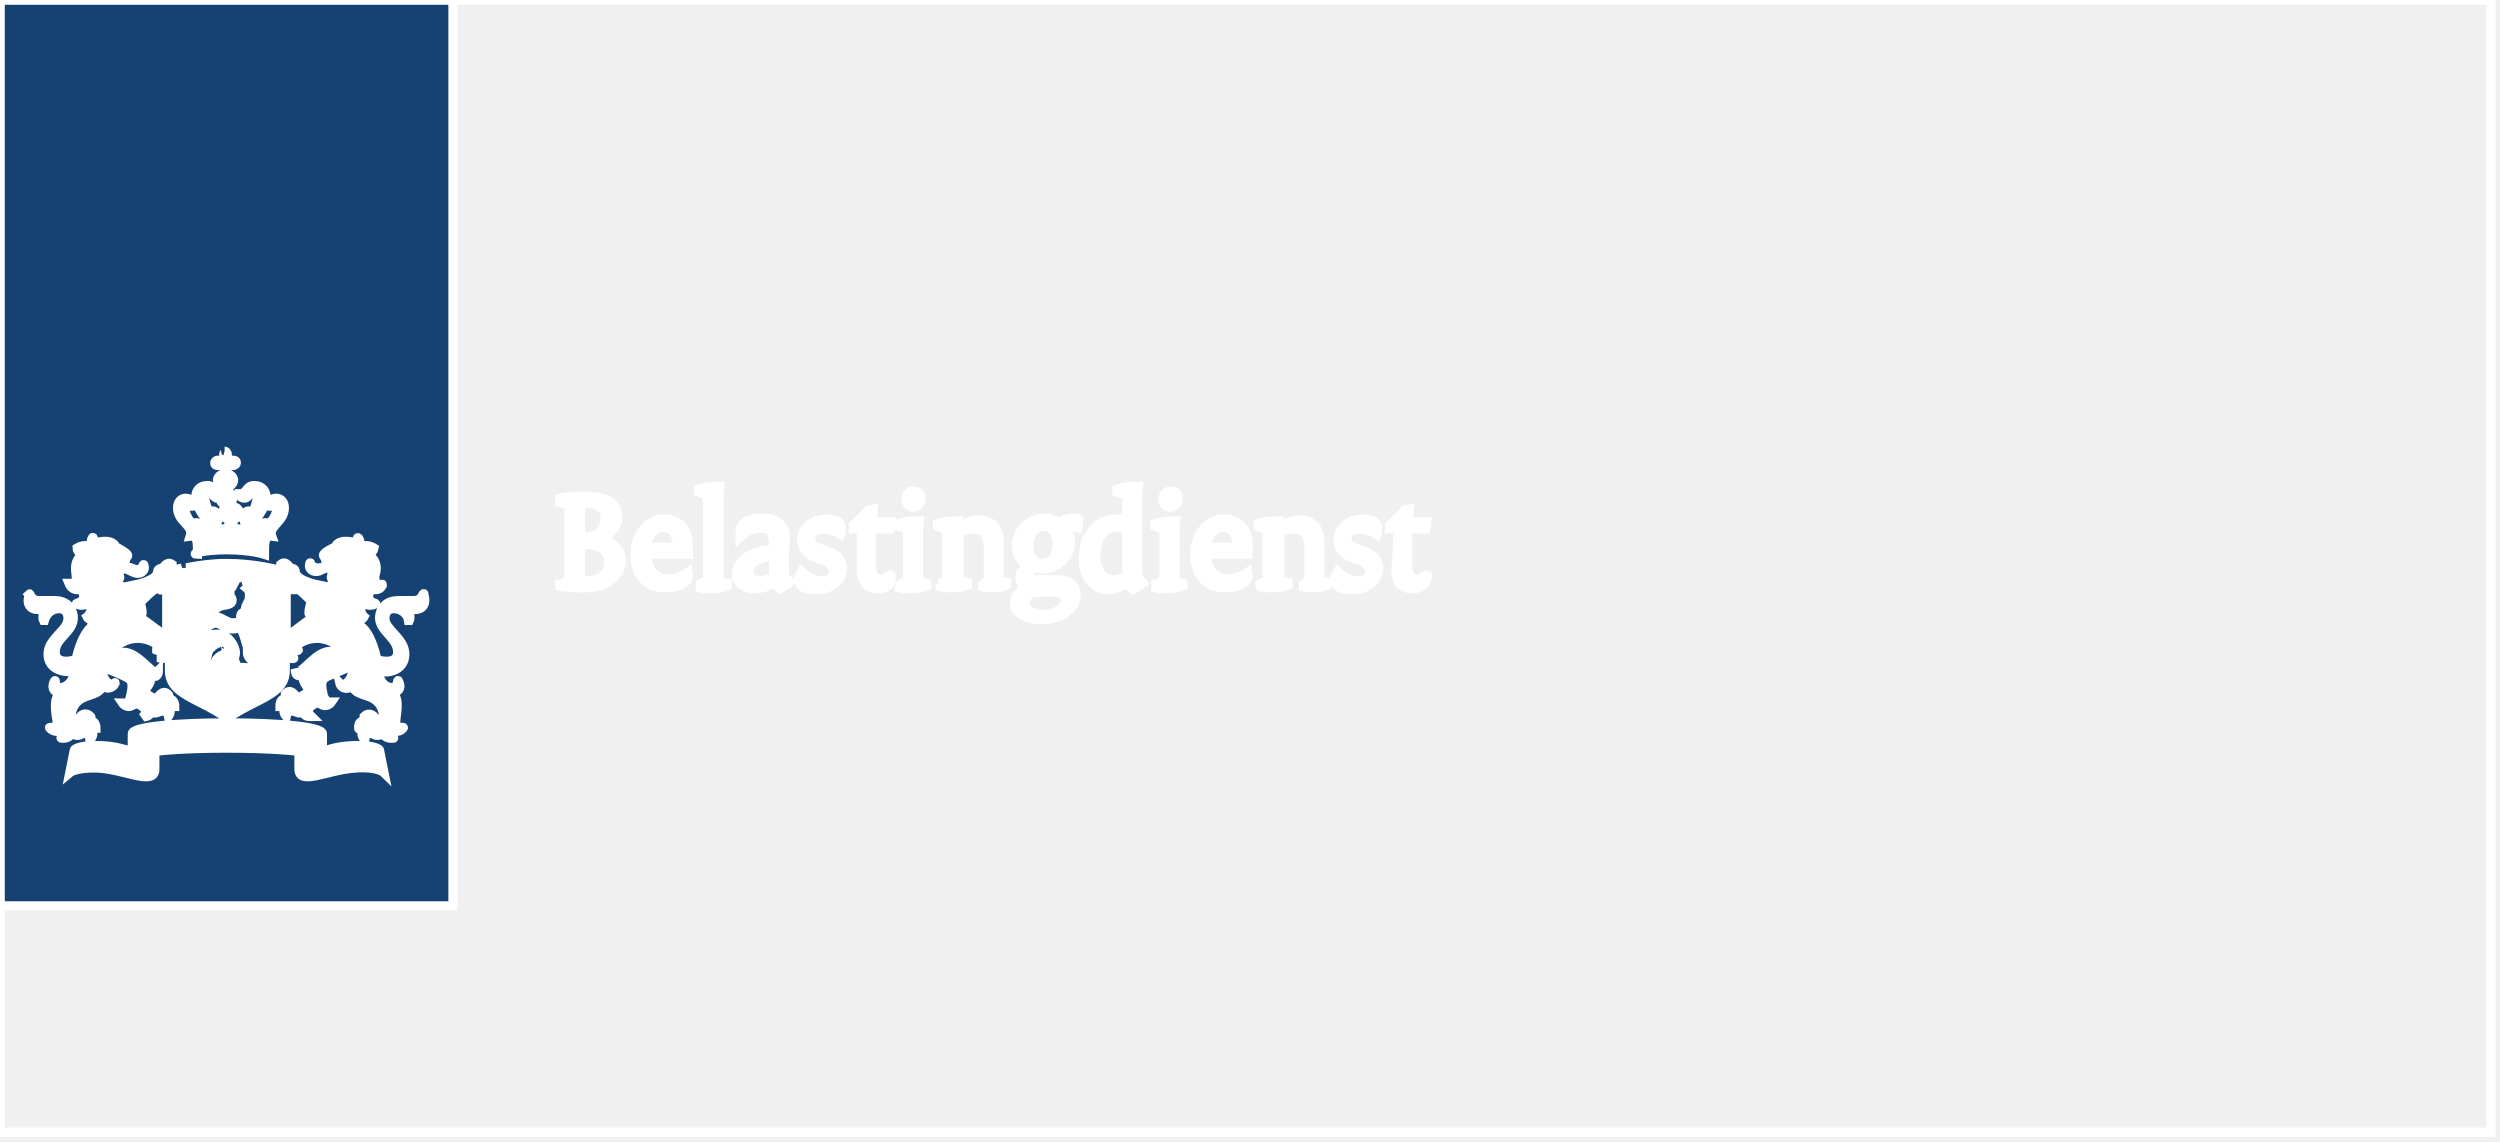
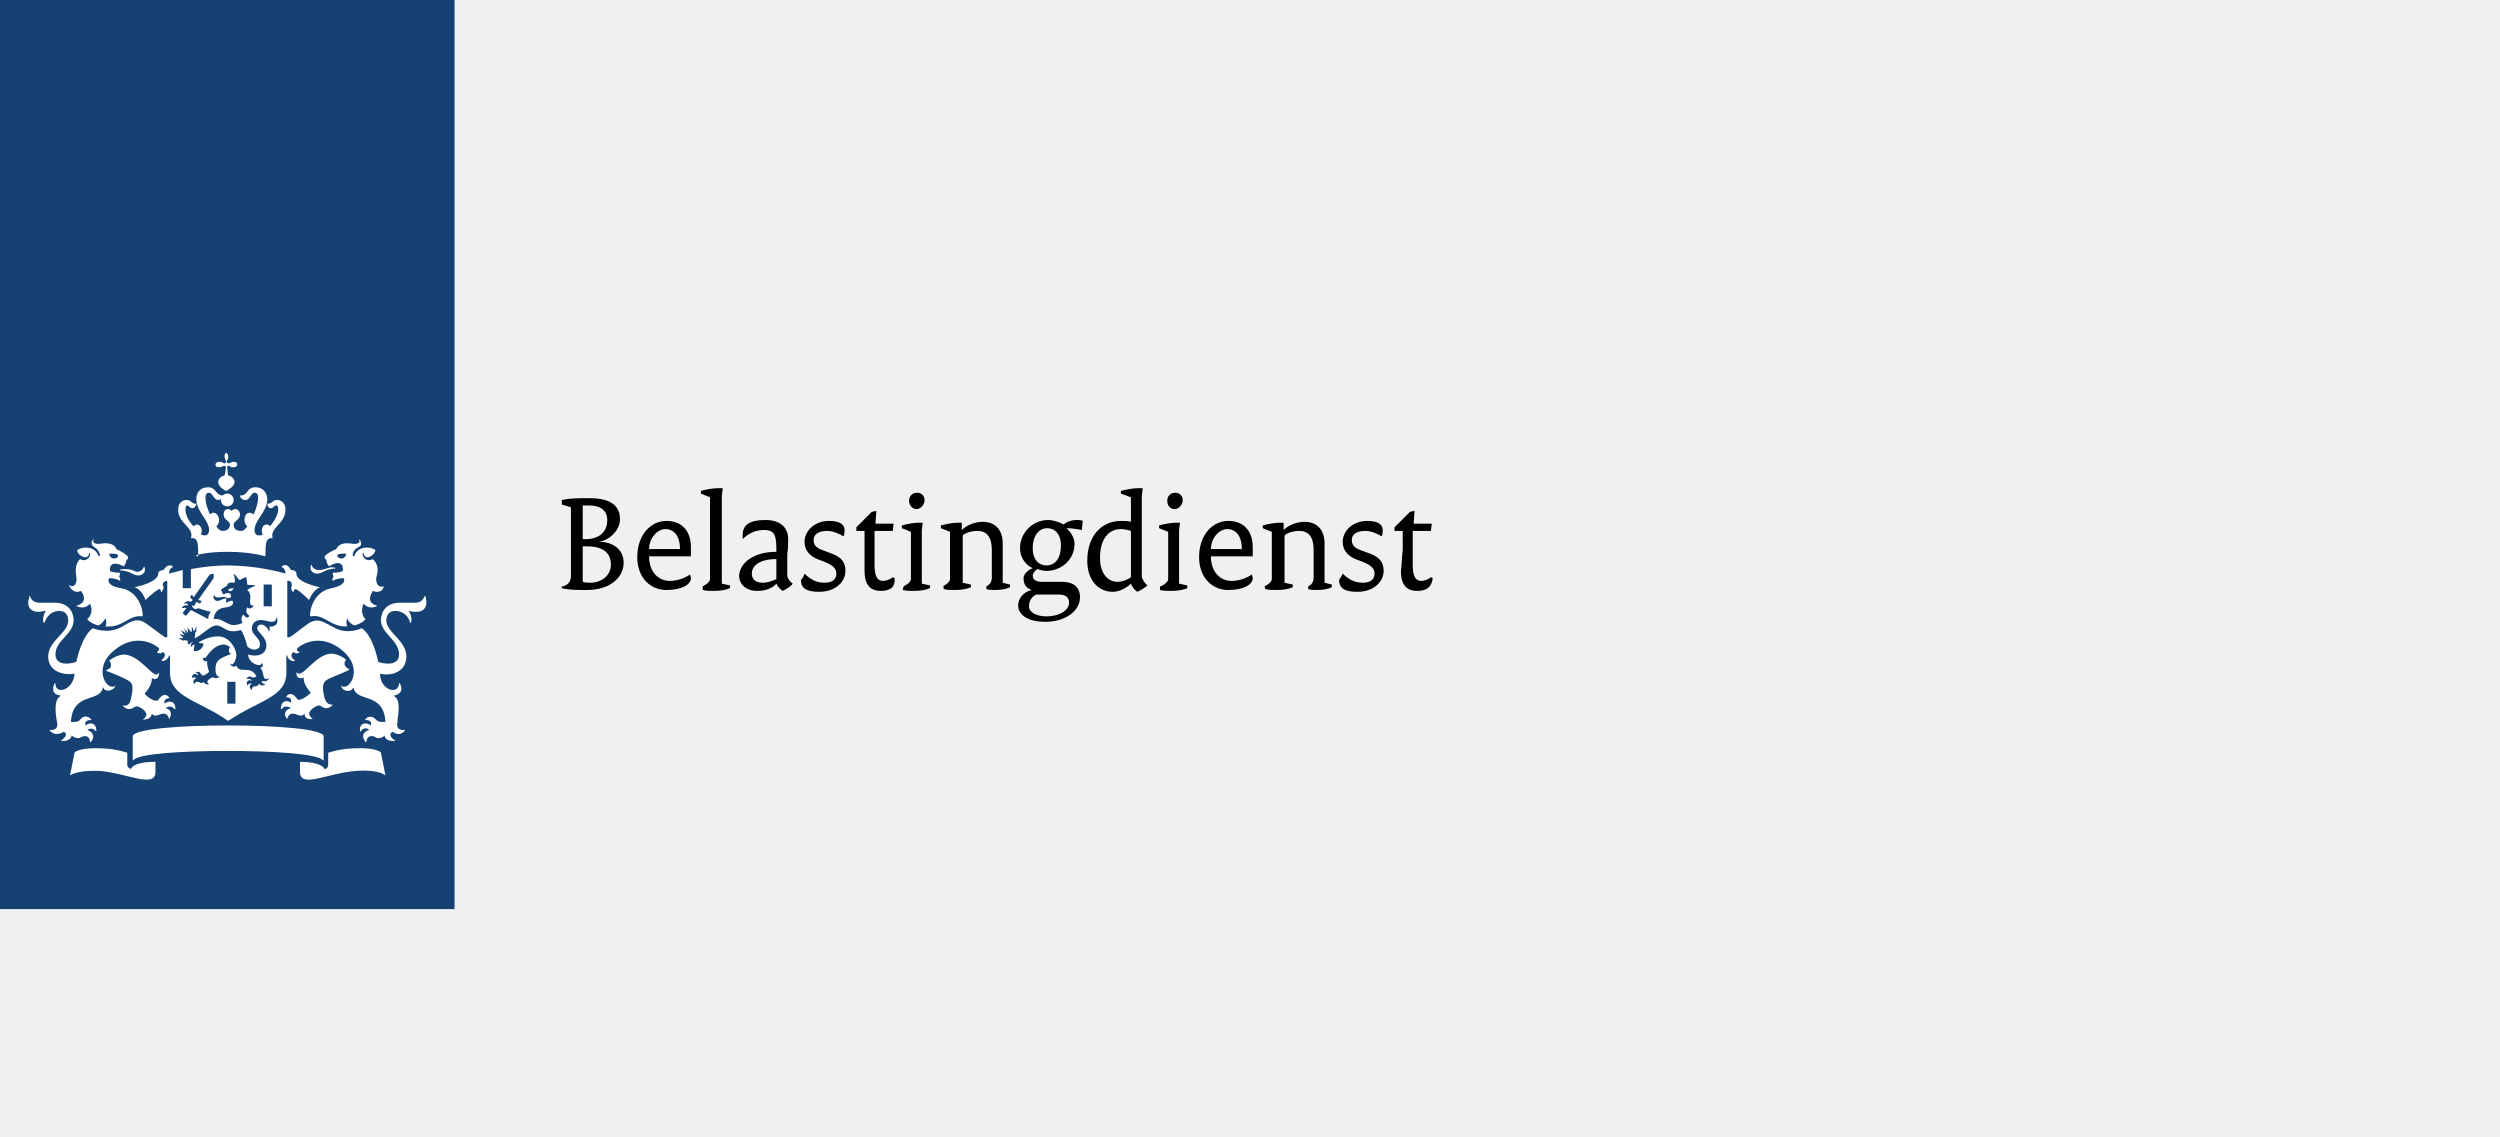
- <svg>
-   <style>path, text, g { fill: white !important; stroke: white !important; }</style> version="1.1" id="Laag_1" xmlns="http://www.w3.org/2000/svg" xmlns:xlink="http://www.w3.org/1999/xlink" x="0px" y="0px"
- 	 viewBox="0 0 275 125" style="enable-background:new 0 0 275 125;" xml:space="preserve"&gt;
- <style type="text/css">
+ <svg xmlns="http://www.w3.org/2000/svg" version="1.1" id="Laag_1" x="0px" y="0px" viewBox="0 0 275 125" style="enable-background:new 0 0 275 125;" xml:space="preserve">
+   <style type="text/css">
	.st0{fill:none;}
	.st1{fill:#154273;}
	.st2{fill:#FFFFFF;}
</style>
  <g id="Laag_1_1_">
    <g>
      <rect y="0" class="st0" width="275" height="125" />
      <rect y="0" class="st1" width="50" height="100" />
    </g>
    <path class="st2" d="M25.9,77.4H25V75h0.9V77.4z M29.8,66.7H29v-2.4h0.9v2.4H29.8z M13.7,62.6c-0.1,0-0.5,0-0.5,0.1s0.2,0,0.5,0.1   c0.7,0.1,1,0.5,1.5,0.5c0.4,0,0.9-0.3,0.7-0.9c0-0.1-0.1-0.1-0.1,0c-0.1,0.3-0.4,0.5-0.8,0.5C14.5,62.7,14.4,62.6,13.7,62.6z    M8.9,65c0.1,0.1,0.9,1.2-0.4,1.6c-0.1,0-0.1,0.1,0,0.1c0.9,0.4,1.4-0.3,1.4-0.3c0.5,1.1-0.3,1.7-0.3,1.7c0.1,0.2,0.5,0.5,1.2,0.7   c0.3-0.1,0.6-0.4,0.8-0.8c0,0,0.2,0.5,0,0.9c1.9,0.2,2.6-1.3,4-1.1c0,0,0.1,0,0.1-0.1c0-0.9-0.6-2.7-2.4-3S12,63.6,12,63.6   c0.8,0,1.2,0.3,1.2,0.3c0.1-0.2-0.1-0.5-0.1-0.5c0.1-0.1,0.1-0.4,0.1-0.4c-0.9,0-1.1-0.2-1.1-0.2c-0.1-0.5,0.2-1.2,1.5-0.5   c0.3-0.3,0.3-0.7,0.3-0.7c0.1,0,0.2-0.2,0.2-0.3c0-0.2-1-0.8-1.3-0.9c-0.1-0.3-0.5-0.8-1.7-0.6c-0.6,0.1-1-0.1-0.8-0.4   c0-0.1-0.1-0.1-0.1,0c-0.1,0.1-0.3,0.5,0.2,0.8S11,61,11,61.1c0,0.1-0.1,0.1-0.2,0c-0.3-0.9-1.5-1.1-2.3-0.6c0,0.5,0.6,0.8,0.9,0.8   c0.2,0,0.4-0.2,0.4-0.4c0-0.1,0.1-0.1,0.1,0c0.1,0.3-0.4,1-1.1,0.6c-0.7,0.7-0.4,1.7-0.4,2c0.1,0.6-0.2,1.2-0.7,0.9H7.6   C7.8,64.9,8.3,65.3,8.9,65z M13,61.2c-0.3,0.4-0.9,0.3-1-0.3C12.7,60.9,13,60.9,13,61.2z M35.1,62.7c-0.4,0-0.7-0.2-0.8-0.5   c0-0.1-0.1-0.1-0.1,0c-0.2,0.6,0.3,0.9,0.7,0.9c0.5,0,0.8-0.4,1.5-0.5c0.3-0.1,0.5,0,0.5-0.1s-0.5-0.1-0.5-0.1   C35.6,62.6,35.5,62.7,35.1,62.7z M42.2,64.5C42.2,64.4,42.2,64.4,42.2,64.5c-0.6,0.2-0.9-0.4-0.8-1c0.1-0.3,0.4-1.3-0.4-2   c-0.7,0.4-1.2-0.3-1.1-0.6c0-0.1,0.1-0.1,0.1,0c0,0.2,0.2,0.4,0.4,0.4c0.3,0,0.8-0.3,0.9-0.8c-0.8-0.5-2-0.3-2.3,0.6   c0,0.1-0.2,0.1-0.2,0s0-0.6,0.6-0.9c0.5-0.2,0.3-0.6,0.2-0.8c-0.1-0.1-0.2,0-0.1,0c0.2,0.3-0.2,0.5-0.8,0.4   c-1.2-0.2-1.6,0.3-1.7,0.6c-0.3,0.1-1.3,0.6-1.3,0.9c0,0.1,0.1,0.2,0.2,0.3c0,0,0,0.4,0.3,0.7c1.3-0.8,1.6-0.1,1.5,0.5   c0,0-0.2,0.2-1.1,0.2c0,0,0,0.3,0.1,0.4c0,0-0.2,0.2-0.1,0.5c0,0,0.4-0.3,1.2-0.3c0,0,0.5,0.7-1.3,1.1c-1.8,0.3-2.4,2.1-2.4,3   c0,0,0,0.1,0.1,0.1c1.5-0.3,2.1,1.2,4,1.1c-0.2-0.4,0-0.9,0-0.9c0.1,0.4,0.5,0.7,0.8,0.8c0.7-0.2,1.1-0.5,1.2-0.7   c0,0-0.7-0.6-0.2-1.7c0,0,0.5,0.7,1.4,0.3c0.1,0,0.1-0.1,0-0.1C40.1,66.2,41,65.1,41,65C41.7,65.3,42.2,64.9,42.2,64.5z M38.1,60.9   c-0.1,0.6-0.7,0.7-1,0.3C37.1,60.9,37.4,60.9,38.1,60.9z M24.7,50.2c0,0.2,0.1,0.3,0.1,0.4c0.1,0.2,0.1,0.2,0,0.3s-0.1,0.1-0.3,0   c-0.1-0.1-0.2-0.1-0.4-0.1c-0.3,0-0.4,0.2-0.4,0.3c0,0.2,0.1,0.3,0.4,0.3c0.2,0,0.3-0.1,0.4-0.1c0.2-0.1,0.2-0.1,0.3,0   c0.1,0.1,0,0.6-0.1,1C24.2,52.4,24,52.8,24,53c0,0.5,0.6,0.9,0.9,1c0.3-0.2,0.9-0.5,0.9-1c0-0.2-0.2-0.6-0.7-0.7   c-0.1-0.4-0.1-1-0.1-1c0.1-0.1,0.1-0.1,0.3,0c0.1,0.1,0.2,0.1,0.4,0.1c0.3,0,0.4-0.2,0.4-0.3c0-0.2-0.1-0.3-0.4-0.3   c-0.2,0-0.3,0.1-0.4,0.1c-0.2,0.1-0.2,0.1-0.3,0c-0.1-0.1-0.1-0.1,0-0.3c0.1-0.1,0.1-0.2,0.1-0.4c0-0.3-0.2-0.4-0.3-0.4   C24.9,49.8,24.7,49.9,24.7,50.2z M25,54.3c-0.4,0-0.7,0.3-0.7,0.7s0.3,0.7,0.7,0.7c0.4,0,0.7-0.3,0.7-0.7S25.4,54.3,25,54.3z    M25,60.7c2.7,0,4.2,0.5,4.2,0.5c0-1.3,0-2.1,0.8-2c-0.4-1.1,1.4-1.6,1.4-3.1c0-1-0.7-1.1-0.9-1.1c-0.6,0-0.5,0.4-1,0.4   c-0.1,0-0.1,0-0.1,0c0,0.2,0.1,0.5,0.4,0.5s0.3-0.3,0.6-0.3c0.1,0,0.2,0.1,0.2,0.4c0,0.6-0.4,1.3-0.9,1.9c-0.1-0.2-0.3-0.2-0.4-0.2   c-0.3,0-0.5,0.3-0.5,0.7c0,0.1,0,0.2,0.1,0.4c-0.2,0.1-0.3,0.1-0.4,0.1c-0.2,0-0.5-0.1-0.5-0.6c0-1.1,1.4-2,1.4-3.4   c0-0.6-0.4-1.3-1.3-1.3c-1,0-0.8,0.9-1.6,0.9h-0.1c0,0.1,0.1,0.5,0.6,0.5s0.6-0.8,1-0.8c0.2,0,0.4,0.1,0.4,0.6   c0,0.4-0.2,1.1-0.5,1.8c-0.1-0.1-0.3-0.2-0.4-0.2c-0.4,0-0.6,0.3-0.6,0.8c0,0.3,0.1,0.5,0.3,0.7c-0.2,0.3-0.4,0.5-0.7,0.5   c-0.6,0-0.8-0.3-0.8-0.7s0.7-0.5,0.7-1.1c0-0.4-0.3-0.6-0.5-0.6c-0.3,0-0.4,0.2-0.4,0.2S25.3,56,25.1,56c-0.3,0-0.5,0.2-0.5,0.6   c0,0.6,0.7,0.7,0.7,1.1c0,0.4-0.3,0.7-0.8,0.7c-0.3,0-0.5-0.2-0.7-0.5c0.2-0.2,0.3-0.4,0.3-0.7c0-0.4-0.3-0.8-0.6-0.8   c-0.2,0-0.3,0.1-0.4,0.2c-0.3-0.7-0.5-1.3-0.5-1.8s0.2-0.6,0.4-0.6c0.4,0,0.5,0.8,1,0.8c0.4,0,0.6-0.5,0.6-0.5s0,0-0.1,0   c-0.8,0-0.7-0.9-1.6-0.9s-1.3,0.6-1.3,1.3c0,1.4,1.4,2.3,1.4,3.4c0,0.5-0.3,0.6-0.5,0.6c-0.1,0-0.3-0.1-0.4-0.1   c0-0.1,0.1-0.2,0.1-0.4c0-0.4-0.3-0.7-0.5-0.7s-0.3,0.1-0.4,0.2c-0.5-0.5-0.9-1.2-0.9-1.9c0-0.3,0.1-0.4,0.2-0.4   c0.2,0,0.2,0.3,0.6,0.3c0.2,0,0.4-0.3,0.4-0.5h-0.1c-0.5,0-0.4-0.4-1-0.4c-0.2,0-0.9,0.1-0.9,1.1c0,1.5,1.8,1.9,1.4,3.1   c0.8-0.1,0.8,0.6,0.8,2C20.9,61.2,22.4,60.7,25,60.7z M20.1,62.7c-0.7,0.2-1.2,0.3-1.5,0.4c0-0.3,0.1-0.6,0.4-0.7v-0.1   c-0.6-0.4-1,0.4-1,0.4c-0.2,0-0.6,0.1-0.6,0.4c0,0.9-2.1,1.4-2.6,1.5C15.7,64.9,16,66,16,66c0.6-0.6,1.4-1.2,1.5-1.2   c0.2,0,0.2,0.2,0.2,0.3c0,0,0,0.1,0.1,0c0.3-0.5,0.2-0.6,0.1-0.7c0-0.1,0-0.5,0.5-0.5v6.2h-0.2c-0.1,0-1-0.7-2.1-1.5   c-1-0.7-1.6-0.3-2.8,0.4c-1.5,0.8-3.1,0.1-3.1,0.1c-1.3,1-1.8,3.7-1.8,3.7C8.1,72.9,7.7,73,7.3,73c-1,0-1.2-0.6-1.2-1   c0-1.6,2-2.2,2-3.8c0-0.4-0.2-1.9-2.1-1.9c-0.2,0-1.7,0-1.7,0c-0.7,0-0.9-0.5-1-0.7c0-0.1-0.1,0-0.1,0c0.1,0.1-0.1,0.3-0.1,0.7   c0,0.6,0.4,1,1.1,1c0.3,0,0.6-0.1,0.7-0.1s0.1,0,0.1,0.1c-0.3,0.4-0.3,1-0.2,1.2h0.1c0.2-0.7,0.8-1.3,1.6-1.3c1,0,1,0.9,1,1.1   c0,1.3-2.2,2.2-2.2,3.9c0,1.8,1.9,2.1,2.9,1.9c-0.1,1.8-2.1,2.4-2.1,1.1c0-0.1,0-0.1-0.1,0c-0.3,0.6-0.2,1.2,0.6,1.3   c0.1,0,0,0,0,0.1c-0.8,0.5-0.4,2.4-0.3,3c0.1,0.8-0.8,0.7-0.8,0.7s-0.1,0,0,0.1C6.2,81.1,7,80.5,7,80.5c0.5,0.2,0.2,0.6-0.2,0.9   c-0.1,0-0.1,0.1,0,0.1s0.9,0.1,1.1-0.6c0.4,0.4,0.9,0.3,1,0.2c0.2-0.1,0.9-0.4,1,0.5c0,0.1,0,0,0.1,0c0.6-0.7,0-1.2-0.4-1.3   c0,0,0.5-0.4,0.9,0.1h0.1c0-0.9-0.7-1-1.2-0.6c0-0.1-0.2-0.6,0.6-0.6c0,0,0.1,0,0-0.1c-0.6-0.6-1.1-0.1-1.2,0.1   c-0.3,0.3-0.9,0.2-1,0.2c0.2-3.3,3.1-2.1,3.5-3.7c0-0.1,0.1-0.1,0.1,0c0.1,0.4,1.1,0.4,1.3-0.3c0,0,0-0.1,0,0   c-0.8,0.8-2.7-1.8-0.1-3.9c2.2-1.8,4.2-0.8,4.9-0.2c0,0.3-0.1,0.3-0.2,0.4c0,0,0,0,0,0.1c0.2,0.1,0.5,0.1,0.6-0.1   c0.5,0.3,0.1,0.7-0.1,0.9v0.1c0.4,0.1,0.8-0.4,0.8-0.6h0.1V74c0,2.7,3.1,3,6.4,5.3c3.4-2.3,6.4-2.6,6.4-5.3v-1.9h0.1   c0,0.3,0.4,0.7,0.8,0.6c0,0,0.1,0,0-0.1c-0.2-0.1-0.6-0.5-0.1-0.9c0.1,0.2,0.4,0.2,0.6,0.1c0.1,0,0-0.1,0-0.1   c-0.1,0-0.3-0.1-0.2-0.4c0.7-0.6,2.7-1.6,4.9,0.2c2.6,2.1,0.7,4.7-0.1,3.9l0,0c0.2,0.8,1.2,0.7,1.3,0.3c0,0,0-0.1,0.1,0   c0.4,1.6,3.3,0.4,3.5,3.7c-0.1,0-0.7,0.1-1-0.2c-0.1-0.1-0.6-0.7-1.2-0.1v0.1c0.8,0,0.6,0.5,0.6,0.6c-0.5-0.4-1.3-0.3-1.2,0.6   c0,0.1,0,0.1,0.1,0c0.4-0.5,0.9-0.2,0.9-0.1c-0.4,0.1-1,0.5-0.4,1.3c0,0,0.1,0.1,0.1,0c0.1-0.9,0.9-0.6,1-0.5s0.7,0.2,1-0.2   c0.1,0.7,1,0.6,1.1,0.6s0.1,0,0-0.1c-0.4-0.2-0.7-0.7-0.2-0.9c0,0,0.7,0.6,1.3-0.1c0.1-0.1,0-0.1,0-0.1c-0.1,0-0.9,0.1-0.8-0.7   c0-0.6,0.5-2.5-0.3-3c0,0-0.1-0.1,0-0.1c0.8-0.2,0.9-0.7,0.6-1.3c0-0.1-0.1-0.1-0.1,0c-0.1,1.3-2.1,0.7-2.1-1.1   c1.1,0.3,2.9-0.1,2.9-1.9c0-1.7-2.2-2.7-2.2-3.9c0-0.2,0-1.1,1-1.1c0.8,0,1.5,0.6,1.6,1.3c0,0,0,0,0.1,0c0.1-0.2,0.1-0.8-0.2-1.2   c0,0,0-0.1,0.1-0.1c0.1,0.1,0.4,0.1,0.7,0.1c0.7,0,1.1-0.4,1.1-1c0-0.4-0.1-0.6-0.1-0.7s0-0.1-0.1,0c-0.1,0.2-0.3,0.7-1,0.7   c0,0-1.4,0-1.7,0c-1.9,0-2.1,1.5-2.1,1.9c0,1.5,2,2.2,2,3.8c0,0.4-0.2,1-1.2,1c-0.4,0-0.9-0.1-1.1-0.2c0,0-0.5-2.8-1.8-3.7   c0,0-1.6,0.8-3.1-0.1c-1.2-0.6-1.7-1.1-2.8-0.4c-1,0.7-1.9,1.5-2.1,1.5h-0.2v-6.2c0.5-0.1,0.5,0.4,0.5,0.5c0,0.1-0.2,0.3,0.1,0.7   h0.1c0-0.1,0.1-0.3,0.2-0.3c0.2,0,0.9,0.6,1.5,1.2c0,0,0.4-1.1,1.2-1.4c-0.5-0.1-2.6-0.6-2.6-1.5c0-0.3-0.3-0.4-0.6-0.4   c0,0-0.4-0.9-1-0.4v0.1c0.3,0.1,0.4,0.4,0.4,0.7c-0.6-0.2-3.3-0.9-6.4-0.9c-1.5,0-2.9,0.2-4,0.4v2.1h-0.9L20.1,62.7L20.1,62.7    M14.4,84.6c-0.2-0.1-0.4-0.2-0.4-0.5v-1.3c-0.4-0.1-1.4-0.5-3.5-0.5c-1.7,0-2.3,0.4-2.3,0.5l-0.5,2.5c0,0,0.7-0.6,3.2-0.5   c3,0.2,6.2,2,6.2,0.1v-1.1C14.7,83.8,14.4,84.5,14.4,84.6z M33,83.8v1.1c0,1.9,3.1,0.1,6.2-0.1c2.5-0.2,3.2,0.5,3.2,0.5l-0.5-2.5   c0-0.1-0.6-0.5-2.3-0.5c-2.1,0-3.1,0.4-3.5,0.5v1.3c0,0.3-0.2,0.5-0.4,0.5C35.7,84.5,35.3,83.8,33,83.8z M25,82.6   c4.9,0,9.8,0.3,10.5,1c0.1,0.1,0.1,0,0.1,0V81c0-0.8-5.1-1.2-10.5-1.2S14.6,80.2,14.6,81v2.6c0,0,0,0.1,0.1,0   C15.2,82.9,20.2,82.6,25,82.6z M20.7,70.5l-0.5-0.1v0.1l-0.6-0.3c0,0,0.4,0,0.5,0c0,0,0.1,0,0-0.1c-0.2-0.2-0.4-0.4-0.4-0.4   s0.2,0.1,0.6,0.2c0,0,0.1,0,0,0c-0.2-0.2-0.4-0.6-0.4-0.6s0.5,0.3,0.6,0.4c0,0,0.1,0,0,0c-0.1-0.3-0.3-0.6-0.3-0.6l0.5,0.5l0,0   c0-0.2-0.1-0.6-0.1-0.6l0.4,0.5c0,0,0,0,0.1,0c0-0.1,0-0.6,0-0.6s0.2,0.4,0.2,0.5c0,0,0,0,0.1,0c0-0.1,0.2-0.5,0.2-0.5v0.6h-0.1   l-0.1,0.7c0.7-0.2,1.7-1.4,2.4-1.4c0.8,0,1.1,1,2.7,0.5c0.4,0.6,0.5,1.1,0.7,1.8c0.6,0.6,1.4,0.4,1.4-0.2c0-0.8-0.9-1-0.9-1.8   c0-0.4,0.3-0.9,1-0.9c0.4,0,0.9,0.2,1.2,0.2c0.4,0,0.5-0.3,0.5-0.4s0.1-0.1,0.1,0s0,0.2,0,0.4c0,0.5-0.8,0.6-0.9,0.5c0,0-0.1,0,0,0   c0.1,0.1,0.1,0.4,0,0.6l0,0c-0.1-0.4-0.5-0.8-0.9-0.8c-0.1,0-0.4,0.1-0.4,0.4c0,0.5,1,0.9,1,1.9s-1,1.3-2,1c0,1,1.5,1.5,1.5,0.9   l0,0c0.2,0.3,0.1,0.5-0.2,0.6c0.3,0.1,0.3,0.6,0.4,0.9c0.1,0.5,0.6,0.2,0.6,0.2l0,0c-0.2,0.5-0.7,0.3-0.7,0.3   c-0.3,0.2,0.1,0.3,0.3,0.4l0,0c-0.2,0.1-0.5,0.2-0.7-0.1c-0.1,0.3-0.4,0.3-0.5,0.3c-0.2,0-0.3,0.2-0.3,0.4l0,0   c-0.4-0.3-0.2-0.6,0-0.7c0,0-0.3-0.1-0.5,0.2l0,0c-0.2-0.5,0.2-0.7,0.5-0.5c0-0.1-0.2-0.3-0.6-0.2l0,0c0.1-0.2,0.3-0.4,0.6-0.2   c0.2,0.1,0.5-0.1,0.5-0.1c-0.6-1.3-1.9-0.2-2.2-1.2l0,0c-0.1,0.2-0.6,0.2-0.7-0.2l0,0c0.1,0.1,0.3,0.2,0.5-0.2   c0.1-0.2,0.2-0.5,0.2-0.7c0-0.8-0.8-2.1-2-2.1c-0.8,0-1.6,0.3-2.2,0.7l0.6,0.1c-0.1,0.6-0.6,0.9-1.1,0.8l0.1-0.7   c-0.1,0-0.3,0.1-0.4,0.3l0,0c-0.1-0.4,0.2-0.6,0.3-0.6l0,0c-0.3,0-0.4,0.2-0.5,0.3l0,0C20.6,70.8,20.6,70.6,20.7,70.5z M22.4,75   c-0.2,0.3-0.4,0-0.7,0c-0.3,0-0.3,0.2-0.3,0.3l0,0c-0.3-0.4,0-0.6,0.2-0.7c0,0-0.3-0.2-0.5,0l0,0c0-0.5,0.4-0.6,0.7-0.3   c0-0.2-0.1-0.3-0.3-0.3l0,0c0.1-0.1,0.2-0.1,0.3-0.1c0.3,0,0.3,0.4,0.5,0.4c0.3,0,0.7-0.4,0.7-0.4s-0.3-0.8-0.2-1.2l0,0   c-0.1,0.1-0.5,0.1-0.5-0.4l0,0c0.2,0.2,0.4,0,0.5-0.2c0.1-0.1,0.8-1.2,1.8-1.2c0.2,0,0.5,0.1,0.7,0.3c-0.3,0.4,0,0.8,0.2,0.7l0,0   c-1.3,0.5-1.8,0.7-1.8,1.7c0,0.6,0.2,0.9,0.5,0.8l0,0c-0.1,0.1-0.3,0.2-0.4,0.2c-0.3,0-0.3-0.1-0.4-0.1s-0.6,0.3-0.6,0.5   c0,0.1,0.1,0.2,0.2,0.3l0,0C22.9,75.3,22.5,75.3,22.4,75z M25.7,64.7c-0.4,0-0.6,0.1-0.6,0.2C25.3,65.1,25.5,65.1,25.7,64.7z    M24.3,65.7c0.3-0.1,0.6,0,0.6,0v0.1c-0.6,0.1-0.6,0.3-1,0.3c-0.2,0-0.5-0.2-0.4-0.6c0,0,0,0,0.1,0C23.6,65.6,23.8,65.8,24.3,65.7z    M16.7,78.5c0.4,0.5,0.8,0,1.3,0c0.2,0,0.5,0.1,0.6,0.6l0,0c0.5-0.8-0.1-1.2-0.4-1.2c0.1-0.1,0.6-0.4,1,0.1h0.1   c0-0.9-0.7-1-1.2-0.6c-0.1-0.4,0.2-0.6,0.5-0.6c0,0,0.1,0,0-0.1C18,76,17.5,76.9,17.4,77c-0.3,0.3-1.2-0.3-1.5-0.7   c0,0,0.8-0.8,0.8-1.6v-0.1l0,0c0.1,0,0.2,0.1,0.3,0.1c0.2,0,0.5-0.1,0.5-0.7l0,0c-0.1,0.1-0.2,0.2-0.3,0.2c-0.6,0-2-2.2-3.6-2.2   c-0.4,0-1.2,0.3-1.6,0.7c0.2,0.1,0.2,0.3,0.2,0.5c0,0.3-0.2,0.4-0.5,0.5c0,0,0,0,0,0.1c0.8,0.3,2.3,0.9,2.6,1.2   c0.4,0.3,0.3,1,0.1,1.9s-0.7,0.7-0.9,0.7l0,0c0.2,0.3,0.5,0.4,0.7,0.4c0.4,0,0.6-0.3,0.8-0.3c0.4,0,1.1,0.5,1.1,0.9   c0,0.2-0.2,0.4-0.4,0.6l0,0C15.9,79.1,16.6,79.2,16.7,78.5z M34.4,79.1L34.4,79.1c-0.2-0.2-0.4-0.4-0.4-0.6c0-0.4,0.8-0.9,1.1-0.9   c0.2,0,0.4,0.3,0.8,0.3c0.2,0,0.5-0.1,0.7-0.4l0,0c-0.2,0-0.6,0.1-0.9-0.7c-0.2-0.9-0.3-1.5,0.1-1.9c0.3-0.3,1.8-0.8,2.6-1.2   c0,0,0,0,0-0.1c-0.2-0.1-0.4-0.2-0.5-0.5c0-0.2,0-0.4,0.2-0.5c-0.4-0.4-1.2-0.7-1.6-0.7c-1.6,0-2.9,2.2-3.6,2.2   c-0.1,0-0.2,0-0.3-0.2l0,0c0,0.7,0.3,0.7,0.5,0.7c0.1,0,0.2,0,0.3-0.1l0,0v0.1c0,0.8,0.8,1.6,0.8,1.6c-0.4,0.4-1.3,1-1.5,0.7   c-0.1-0.1-0.6-1-1.2-0.3v0.1c0.4,0,0.6,0.2,0.5,0.6C31.6,77,30.9,77,30.9,78c0,0,0,0,0.1,0c0.3-0.5,0.9-0.2,1-0.1   c-0.4,0.1-1,0.5-0.4,1.2l0,0c0.1-0.5,0.4-0.6,0.6-0.6c0.5,0,0.9,0.5,1.3,0C33.5,79.2,34.2,79.1,34.4,79.1z M21.4,66.6   c-0.1,0.1-0.2,0-0.3,0l0,0c0,0.1,0.2,0.4,0.4,0.4c0.1,0,0.3-0.1,0.3-0.1s0.9,0.3,1.4,0.4c-0.2,0.2-0.3,0.5-0.3,0.8   c-0.4-0.2-1.9-1-1.9-1l-0.5,0.6c-0.1,0.1-0.4-0.2-0.4-0.3l0.4-0.5c-0.1-0.1-0.4,0-0.5,0l0,0c0-0.1,0.2-0.4,0.7-0.3   c0-0.3-0.4-0.2-0.5-0.2l0,0c0.1-0.1,0.4-0.4,0.8-0.2l0.2-0.2l-0.3-0.3l0.2-0.3l0.2,0.3l1.7-2.4c0-0.1,0.4-0.2,0.5-0.2   c0,0.1,0,0.5,0,0.5L21.8,66l0.4,0.1L22,66.4l-0.4-0.2L21.4,66.6z M27.5,66.2c0,0.2,0.1,0.5,0.4,0.4l0,0c0,0.2-0.5,0.5-0.7,0.2   c-0.2,0.4-0.1,0.7,0.2,0.9c0,0,0,0,0,0.1C27.3,68,27,68,26.8,67.6c-0.3,0.2-0.3,0.7-0.1,0.9c0,0-0.9,0.5-1.6,0.1   c-0.5-0.2-0.9-0.6-1.6-0.5c0.1-0.9,0.6-1.2,1.4-1.3c0.7-0.1,0.8-0.4,0.7-0.7c-0.2-0.1-0.7,0.2-0.7,0.2c-0.1-0.1,0-0.3,0-0.3   c0-0.1-0.1-0.2-0.1-0.2c0.5,0,0.6-0.1,0.6-0.1c0.1-0.5-0.4-0.6-0.8-0.3c-0.2-0.2-0.2-0.4-0.2-0.4c-0.1,0-0.1-0.1-0.1-0.1   c0-0.1,0.6-0.4,0.7-0.5c0-0.2,0.2-0.4,0.8-0.3c0.1-0.2,0-0.7-0.1-0.9c0,0,0-0.1,0.1,0c0.2,0.1,0.4,0.6,0.6,0.6c0,0,0.7-0.4,0.7-0.3   l0.1,0.8c0.1,0.1,0.6,0,0.8,0.1c0.1,0,0.1,0.1,0,0.1c-0.2,0-0.7,0.3-0.8,0.4C27.7,65.3,27.5,66,27.5,66.2z" />
  </g>
  <g id="Isolatiemodus">
    <g>
      <path d="M61.9,64.5c0.5-0.1,0.9-0.5,0.9-1.1v-7.6l-1-0.3V55c1-0.2,1.6-0.2,3.1-0.2c2.2,0,3.3,0.8,3.3,2.3c0,1.2-1.1,2.3-2.3,2.5    l0,0c1.6,0,2.7,0.9,2.7,2.3c0,1.7-1.6,3-4,3c-1.1,0-2,0-2.8-0.2v-0.2H61.9z M66.8,57.2c0-1-0.7-1.6-2-1.6c-0.2,0-0.4,0-0.7,0v3.7    C65.8,59.4,66.8,58.6,66.8,57.2z M64.9,64.1c1.3,0,2.3-0.8,2.3-2c0-1.3-0.9-2-2.6-2h-0.5V64C64.4,64.1,64.6,64.1,64.9,64.1z" />
      <path d="M73.3,57.3c1.7,0,2.7,1.1,2.7,2.9c0,0.3,0,0.6,0,1h-4.6c0,1.7,1,2.7,2.3,2.7c0.8,0,1.6-0.3,2.2-0.7c0,0.1,0.1,0.2,0.1,0.4    c0,0.7-1,1.3-2.7,1.3c-1.8,0-3.2-1.4-3.2-3.6C70.1,58.7,71.7,57.3,73.3,57.3z M74.8,60.4c0-1.5-0.7-2.2-1.6-2.2s-1.8,1-1.8,2.2    H74.8z" />
      <path d="M77.3,64.5c0.4-0.2,0.8-0.5,0.8-0.8v-9l-1-0.4V54c0.7-0.2,1.4-0.3,1.9-0.3h0.5l-0.1,0.9v9.6l0.9,0.2v0.3    c-0.5,0.2-1,0.3-1.8,0.3c-0.4,0-0.8,0-1.2-0.1C77.3,64.9,77.3,64.5,77.3,64.5z" />
      <path d="M85.4,60.7v-0.4c0-1.7-0.4-2-1.4-2c-0.9,0-1.7,0.4-2.3,1c0-0.2,0-0.3,0-0.5c0-1,0.7-1.6,2.5-1.6c1.6,0,2.5,0.8,2.5,2.1    c0,0.3,0,1.1-0.1,1.6v2.5c0.1,0.3,0.3,0.6,0.6,0.8c-0.2,0.3-0.7,0.6-1.1,0.8c-0.3-0.2-0.5-0.4-0.7-0.8C85,64.7,84.2,65,83.3,65    c-1.2,0-2-0.7-2-1.7C81.4,61.9,82.9,60.7,85.4,60.7z M83.9,64.1c0.5,0,1.1-0.2,1.5-0.4v-2.2c-1.8,0-2.7,0.7-2.7,1.6    C82.7,63.7,83.1,64.1,83.9,64.1z" />
      <path d="M88.5,63.1c0.7,0.7,1.4,1,2.2,1c0.9,0,1.3-0.4,1.3-1c0-0.5-0.3-0.9-1.3-1.3l-0.8-0.3c-0.9-0.4-1.4-1-1.4-1.9    c0-1.2,1.1-2.3,2.7-2.3c1.2,0,1.7,0.4,1.7,1c0,0.2,0,0.4-0.1,0.7c-0.5-0.3-1.2-0.6-1.8-0.6c-1,0-1.5,0.4-1.5,1s0.3,0.9,1.2,1.2    l0.8,0.3c1.1,0.4,1.5,1,1.5,1.9c0,1.2-1.1,2.3-2.9,2.3c-1.4,0-2-0.4-2-1.3C88.4,63.5,88.4,63.3,88.5,63.1z" />
      <path d="M95.1,60.5v-2.1h-0.9V58l1.7-1.7l0.5-0.1l-0.1,1.4h2l-0.1,0.8h-2v2c0,0.7,0,1.2,0,1.8c0,1.3,0.4,1.7,0.9,1.7    s0.8-0.2,1.1-0.4l0.2,0.1c0.1,0.9-0.4,1.4-1.5,1.4c-1.2,0-1.8-0.7-1.8-2.2C95.1,62.1,95.1,61.2,95.1,60.5z" />
      <path d="M99.4,64.5c0.4-0.2,0.8-0.5,0.8-0.8v-5.2l-1-0.4v-0.3c0.7-0.2,1.4-0.3,1.8-0.3h0.5l-0.1,0.8v5.9l0.9,0.2v0.3    c-0.5,0.2-1,0.3-1.8,0.3c-0.4,0-0.8,0-1.2-0.1L99.4,64.5L99.4,64.5z M100,55.1c0-0.5,0.3-0.9,0.9-0.9c0.4,0,0.8,0.3,0.8,0.8    s-0.4,1-0.9,1C100.4,56,100,55.6,100,55.1z" />
      <path d="M103.7,64.5c0.4-0.2,0.8-0.5,0.8-0.8v-5.2l-1-0.4v-0.3c0.7-0.2,1.4-0.3,1.9-0.3h0.4v0.8c0.5-0.5,1.4-0.9,2.3-0.9    c1.3,0,2.2,0.8,2.2,2.4v4.3l0.8,0.2v0.3c-0.4,0.2-1,0.3-1.6,0.3c-0.3,0-0.7,0-1-0.1v-0.3c0.4-0.2,0.6-0.5,0.6-1v-3    c0-1.5-0.6-2.1-1.6-2.1c-0.6,0-1.3,0.2-1.6,0.5v5.2l0.9,0.2v0.3c-0.5,0.2-1,0.3-1.8,0.3c-0.4,0-0.8,0-1.2-0.1v-0.3H103.7z" />
      <path d="M113.6,62.5L113.6,62.5c-0.7-0.3-1.4-1.1-1.4-2.2c0-1.7,1.4-3.1,3.1-3.1c0.6,0,1.4,0.3,1.7,0.5c0.3-0.3,0.9-0.5,1.4-0.5    c0.3,0,0.5,0,0.7,0.1l-0.1,1c-0.5-0.1-1.1-0.2-1.7-0.2l0,0c0.5,0.4,0.9,1.1,0.9,1.7c0,1.8-1.5,3-3.1,3c-0.3,0-0.7-0.1-1-0.2    c-0.2,0.1-0.5,0.5-0.5,0.7c0,0.5,0.4,0.7,1,0.7h2.2c1.3,0,2,0.6,2,1.7c0,1.5-1.6,2.7-3.8,2.7c-2,0-3-0.8-3-1.8    c0-0.8,0.6-1.5,1.5-1.7l0,0c-0.6-0.2-0.9-0.6-0.9-1.2C112.5,63.3,113,62.7,113.6,62.5z M115.1,67.8c1.5,0,2.5-0.7,2.5-1.5    c0-0.6-0.4-0.9-1.1-0.9H114c-0.5,0.2-0.8,0.7-0.8,1.2C113.1,67.2,113.8,67.8,115.1,67.8z M116.7,60c0-1.3-0.7-1.9-1.5-1.9    c-0.9,0-1.6,0.8-1.6,2.2c0,1.3,0.7,1.9,1.5,1.9C116,62.2,116.7,61.5,116.7,60z" />
      <path d="M123.3,57.3c0.4,0,0.8,0,1.1,0.1v-2.7l-1.1-0.4V54c0.7-0.2,1.5-0.3,1.9-0.3h0.5l-0.1,0.9v8.9c0.1,0.3,0.3,0.6,0.6,0.9    c-0.3,0.3-0.7,0.5-1.1,0.7c-0.3-0.2-0.6-0.6-0.7-0.9c-0.5,0.5-1.3,0.9-2,0.9c-1.6,0-2.8-1.3-2.8-3.4    C119.6,58.8,121.3,57.3,123.3,57.3z M124.4,63.5v-5.1c-0.3-0.1-0.7-0.2-1.1-0.2c-1.3,0-2.3,1-2.3,3.2c0,1.7,0.9,2.6,1.9,2.6    C123.4,64,124,63.8,124.4,63.5z" />
      <path d="M127.7,64.5c0.4-0.2,0.8-0.5,0.8-0.8v-5.2l-1-0.4v-0.3c0.7-0.2,1.4-0.3,1.8-0.3h0.5l-0.1,0.8v5.9l0.9,0.2v0.3    c-0.5,0.2-1,0.3-1.8,0.3c-0.4,0-0.8,0-1.2-0.1v-0.4H127.7z M128.4,55.1c0-0.5,0.3-0.9,0.9-0.9c0.4,0,0.8,0.3,0.8,0.8s-0.4,1-0.9,1    C128.7,56,128.4,55.6,128.4,55.1z" />
      <path d="M135.1,57.3c1.7,0,2.7,1.1,2.7,2.9c0,0.3,0,0.6,0,1h-4.6c0,1.7,1,2.7,2.3,2.7c0.8,0,1.6-0.3,2.2-0.7    c0,0.1,0.1,0.2,0.1,0.4c0,0.7-1,1.3-2.7,1.3c-1.8,0-3.2-1.4-3.2-3.6C131.9,58.7,133.5,57.3,135.1,57.3z M136.6,60.4    c0-1.5-0.7-2.2-1.6-2.2c-0.9,0-1.8,1-1.8,2.2H136.6z" />
      <path d="M139.1,64.5c0.4-0.2,0.8-0.5,0.8-0.8v-5.2l-1-0.4v-0.3c0.7-0.2,1.4-0.3,1.9-0.3h0.4v0.8c0.5-0.5,1.4-0.9,2.3-0.9    c1.3,0,2.2,0.8,2.2,2.4v4.3l0.8,0.2v0.3c-0.4,0.2-1,0.3-1.6,0.3c-0.3,0-0.7,0-1-0.1v-0.3c0.4-0.2,0.6-0.5,0.6-1v-3    c0-1.5-0.6-2.1-1.6-2.1c-0.6,0-1.3,0.2-1.6,0.5v5.2l0.9,0.2v0.3c-0.5,0.2-1,0.3-1.8,0.3c-0.4,0-0.8,0-1.2-0.1L139.1,64.5    L139.1,64.5z" />
      <path d="M147.7,63.1c0.7,0.7,1.4,1,2.2,1c0.9,0,1.3-0.4,1.3-1c0-0.5-0.3-0.9-1.3-1.3l-0.8-0.3c-0.9-0.4-1.4-1-1.4-1.9    c0-1.2,1.1-2.3,2.7-2.3c1.2,0,1.7,0.4,1.7,1c0,0.2,0,0.4-0.1,0.7c-0.5-0.3-1.2-0.6-1.8-0.6c-1,0-1.5,0.4-1.5,1s0.3,0.9,1.2,1.2    l0.8,0.3c1.1,0.4,1.5,1,1.5,1.9c0,1.2-1.1,2.3-2.9,2.3c-1.4,0-2-0.4-2-1.3C147.5,63.5,147.6,63.3,147.7,63.1z" />
      <path d="M154.3,60.5v-2.1h-0.9V58l1.7-1.7l0.5-0.1l-0.1,1.4h2l-0.1,0.8h-2v2c0,0.7,0,1.2,0,1.8c0,1.3,0.4,1.7,0.9,1.7    s0.8-0.2,1.1-0.4l0.2,0.1c-0.1,0.9-0.6,1.4-1.7,1.4c-1.2,0-1.8-0.7-1.8-2.2C154.2,62.1,154.2,61.2,154.3,60.5z" />
    </g>
    <g>
      <rect y="0" class="st0" width="275" height="125" />
    </g>
  </g>
</svg>
